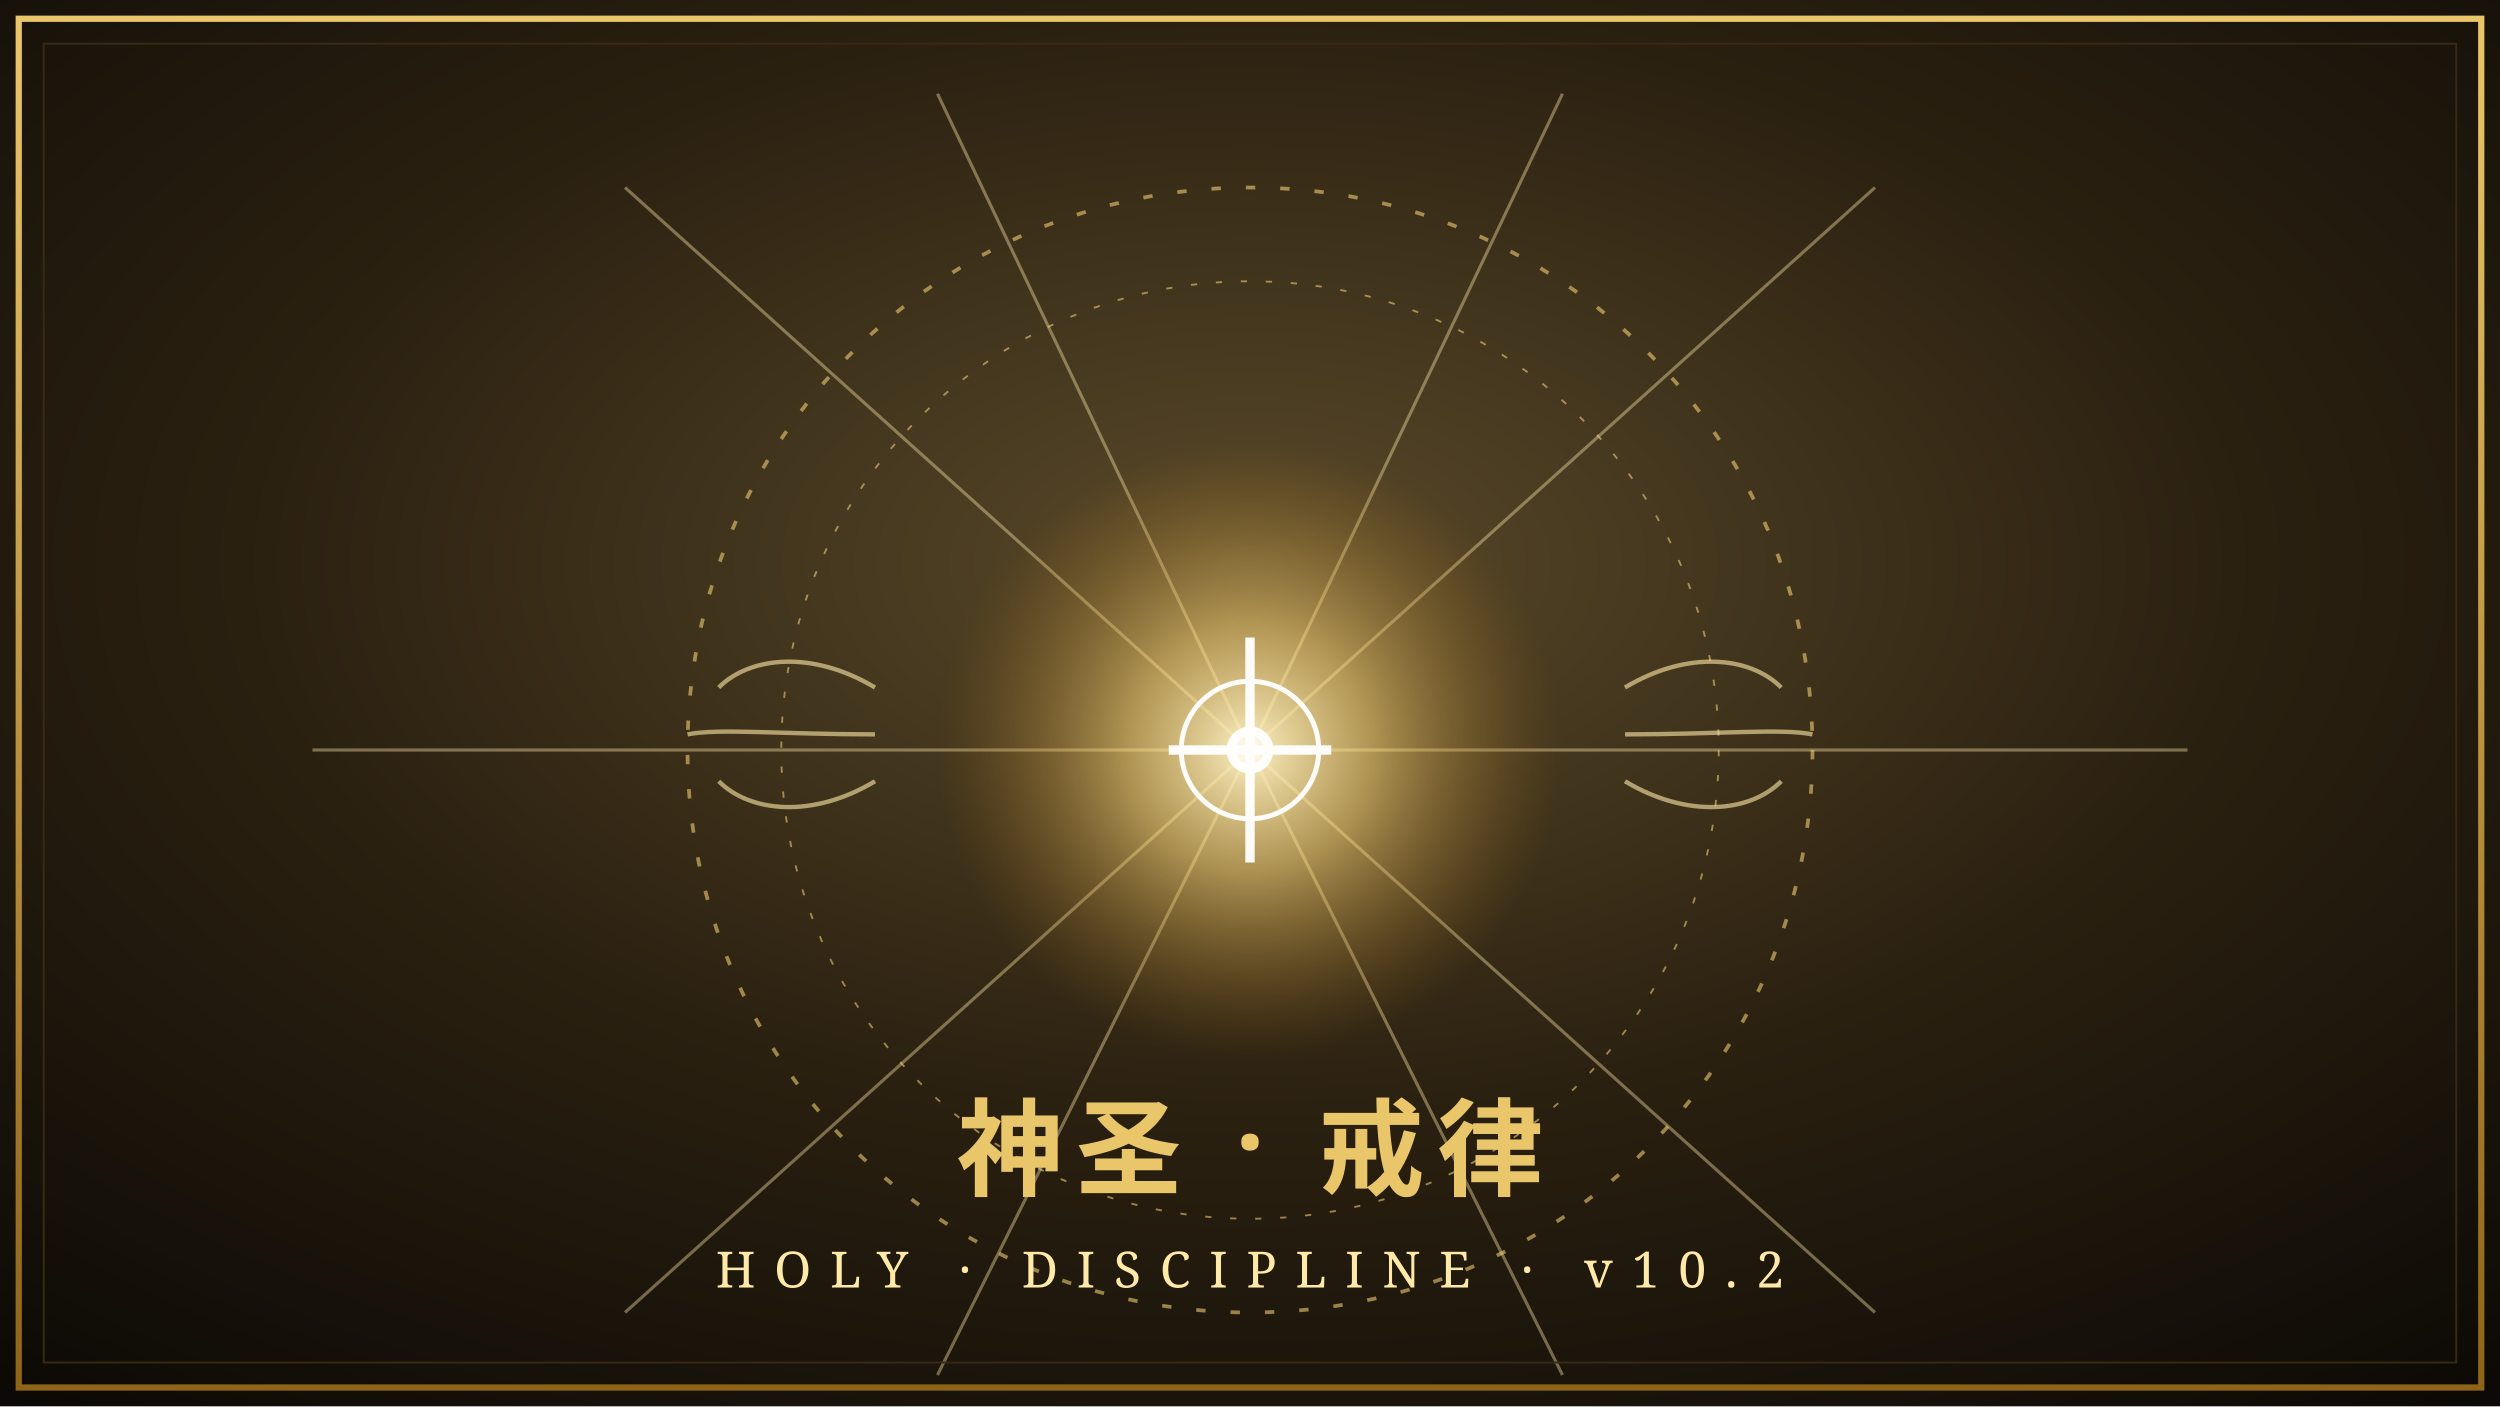
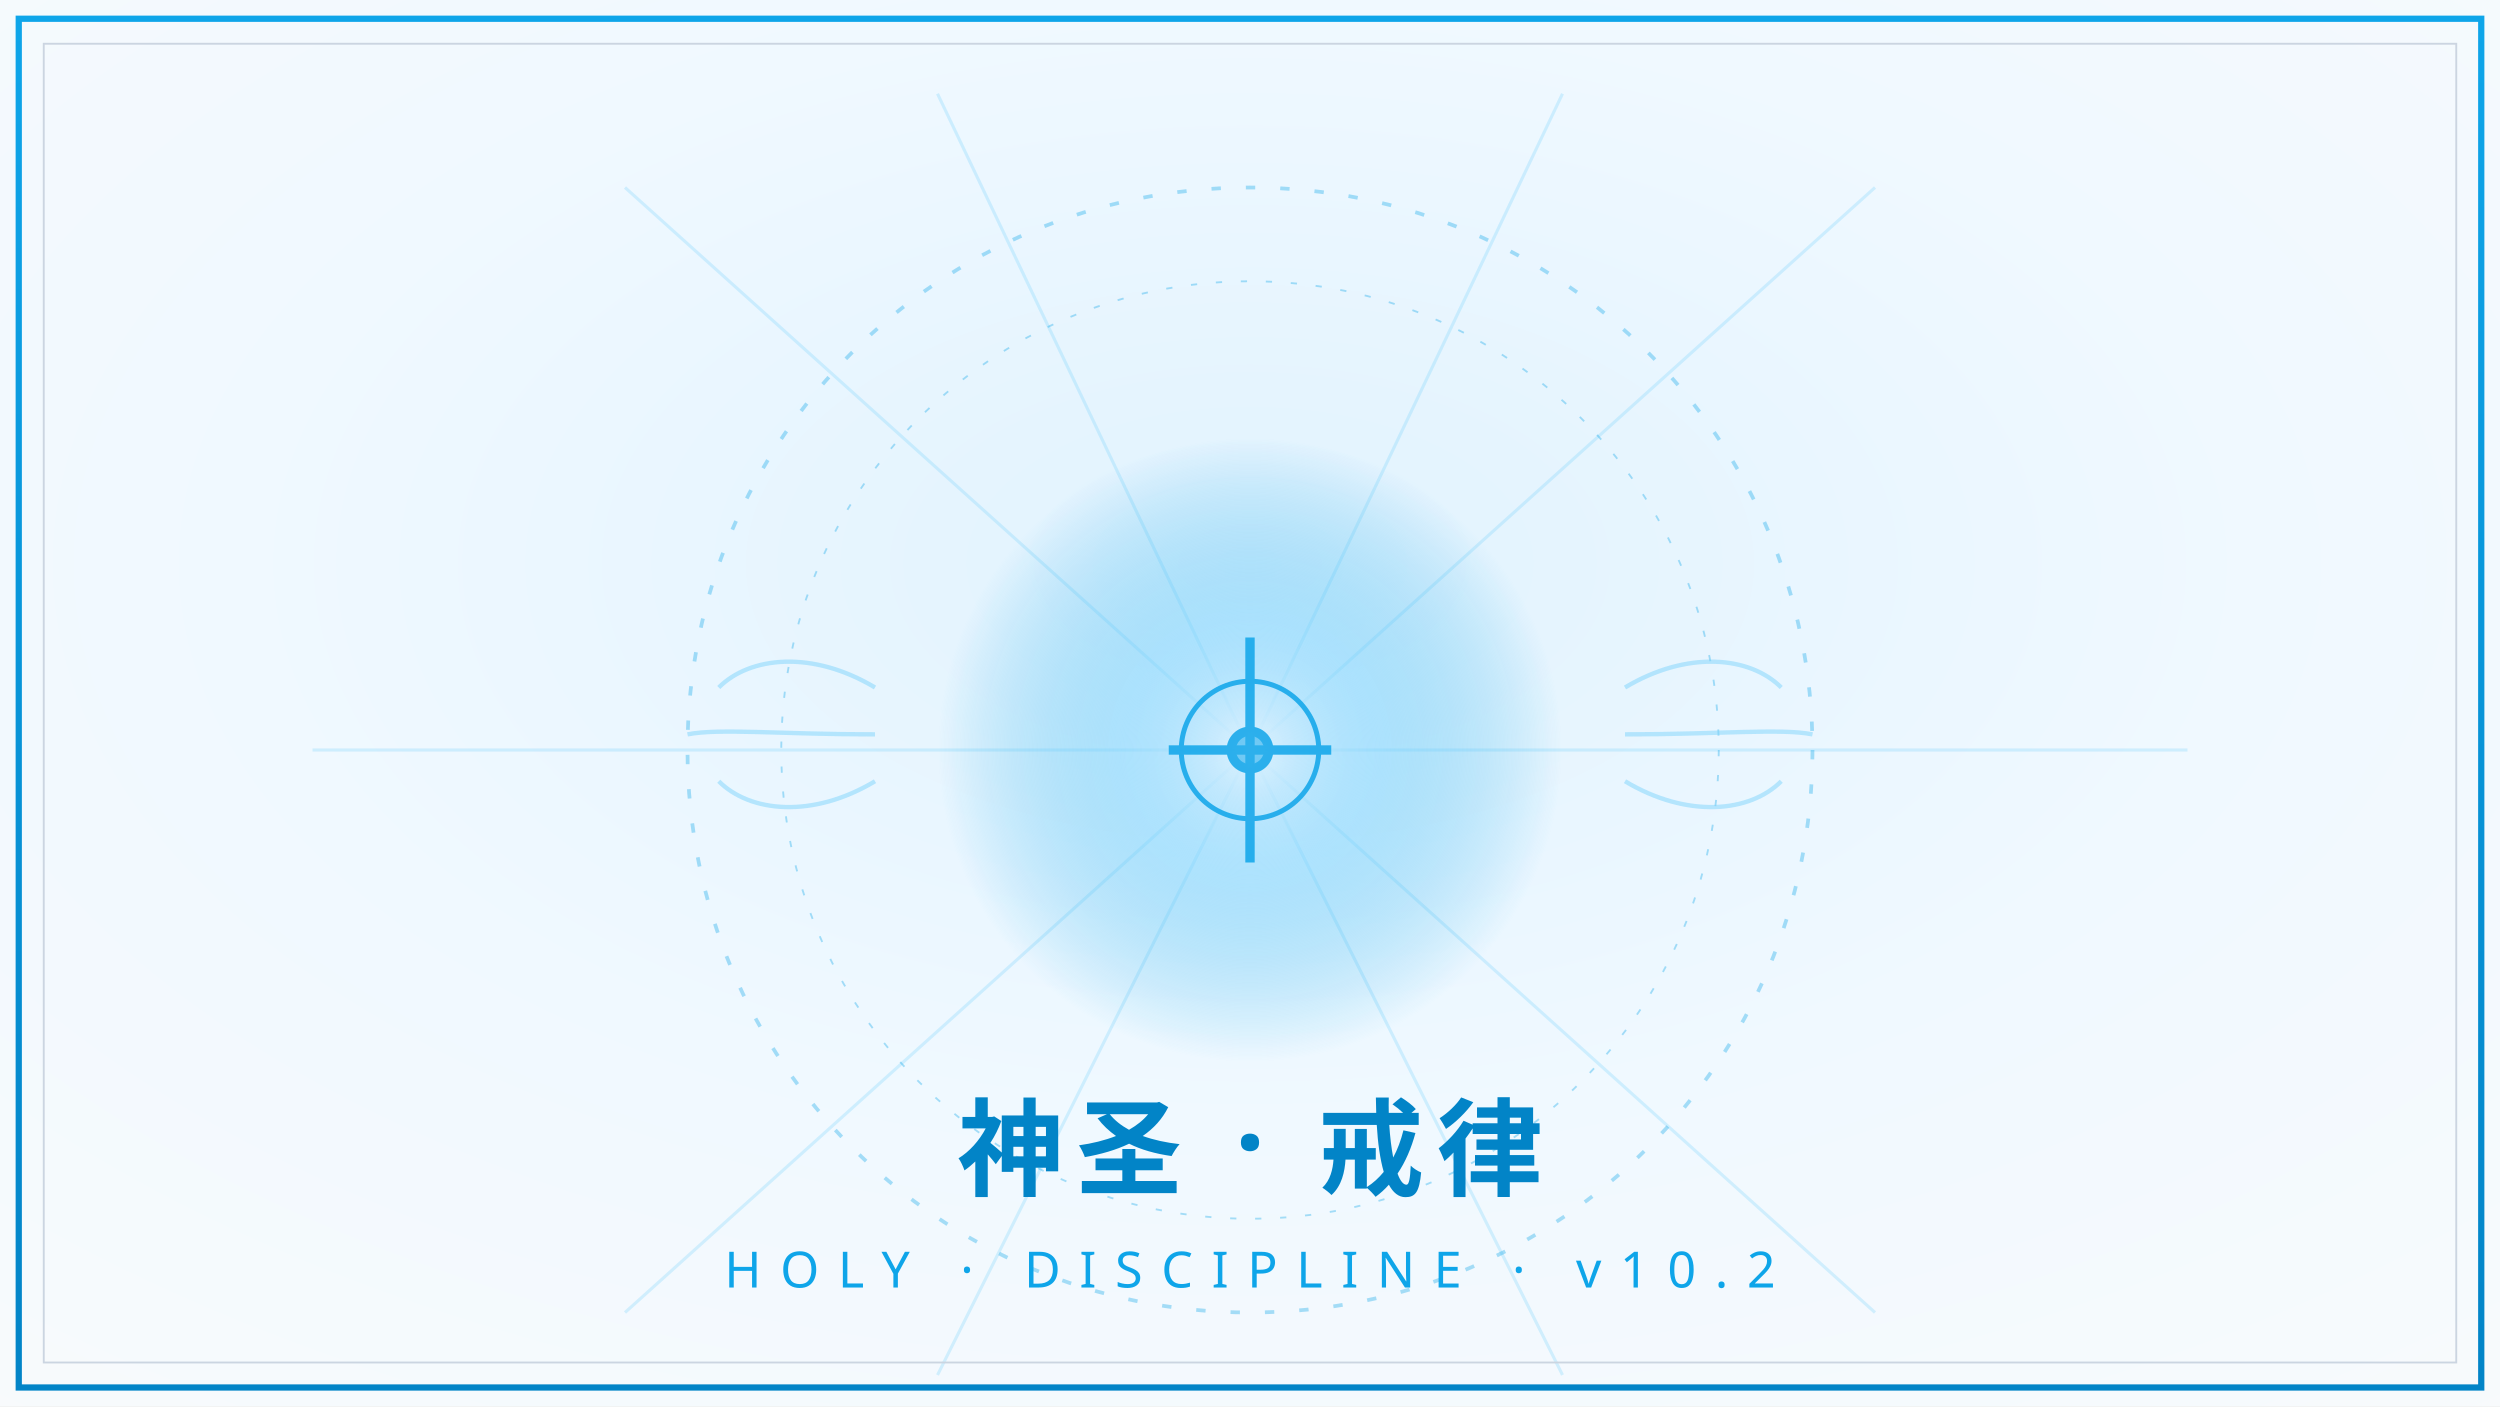
<svg xmlns="http://www.w3.org/2000/svg" viewBox="0 0 800 450" preserveAspectRatio="xMidYMid slice" role="img" aria-label="牧师治疗宏 预览图">
  <defs>
    <radialGradient id="bg-holy" cx="50%" cy="40%" r="80%">
-       <stop offset="0%" stop-color="#5a4a2a" />
-       <stop offset="50%" stop-color="#2a2010" />
-       <stop offset="100%" stop-color="#0a0805" />
+       <stop offset="0%" stop-color="#e0f2fe" />
+       <stop offset="50%" stop-color="#f0f9ff" />
+       <stop offset="100%" stop-color="#f8fafc" />
    </radialGradient>
    <radialGradient id="orb-holy" cx="50%" cy="50%" r="50%">
-       <stop offset="0%" stop-color="#fff4c8" stop-opacity="0.98" />
-       <stop offset="40%" stop-color="#ffd97a" stop-opacity="0.55" />
-       <stop offset="100%" stop-color="#a26a14" stop-opacity="0" />
+       <stop offset="0%" stop-color="#e0f2fe" stop-opacity="0.98" />
+       <stop offset="40%" stop-color="#7dd3fc" stop-opacity="0.55" />
+       <stop offset="100%" stop-color="#0ea5e9" stop-opacity="0" />
    </radialGradient>
    <linearGradient id="frame-holy" x1="0" x2="0" y1="0" y2="1">
-       <stop offset="0%" stop-color="#e9c66a" />
-       <stop offset="100%" stop-color="#8e6418" />
+       <stop offset="0%" stop-color="#0ea5e9" />
+       <stop offset="100%" stop-color="#0284c7" />
    </linearGradient>
  </defs>
  <rect width="800" height="450" fill="url(#bg-holy)" />
-   <g stroke="#ffe9a8" stroke-width="1" opacity="0.4">
+   <g stroke="#7dd3fc" stroke-width="1" opacity="0.3">
    <path d="M400 240 L200 60" />
    <path d="M400 240 L600 60" />
    <path d="M400 240 L100 240" />
    <path d="M400 240 L700 240" />
    <path d="M400 240 L200 420" />
    <path d="M400 240 L600 420" />
    <path d="M400 240 L300 30" />
    <path d="M400 240 L500 30" />
    <path d="M400 240 L300 440" />
    <path d="M400 240 L500 440" />
  </g>
-   <g transform="translate(400 240)" opacity="0.55" fill="none" stroke="#ffd97a">
+   <g transform="translate(400 240)" opacity="0.35" fill="none" stroke="#0ea5e9">
    <circle r="180" stroke-width="1.2" stroke-dasharray="3 8" />
    <circle r="150" stroke-width="0.6" stroke-dasharray="2 6" />
  </g>
  <circle cx="400" cy="240" r="100" fill="url(#orb-holy)" />
-   <g transform="translate(400 240)" stroke="#fff" stroke-width="3" fill="none" opacity="0.95">
+   <g transform="translate(400 240)" stroke="#0ea5e9" stroke-width="3" fill="none" opacity="0.85">
    <path d="M0 -36 L0 36 M-26 0 L26 0" />
    <circle r="22" stroke-width="1.6" />
-     <circle r="6" fill="#fff" fill-opacity="0.6" />
+     <circle r="6" fill="#0ea5e9" fill-opacity="0.6" />
  </g>
-   <g stroke="#ffe9a8" stroke-width="1.4" fill="none" opacity="0.6">
+   <g stroke="#7dd3fc" stroke-width="1.4" fill="none" opacity="0.5">
    <path d="M280 220c-20-12-40-10-50 0M280 250c-20 12-40 10-50 0M280 235c-30 0-50-2-60 0" />
    <path d="M520 220c20-12 40-10 50 0M520 250c20 12 40 10 50 0M520 235c30 0 50-2 60 0" />
  </g>
-   <g font-family="serif" text-anchor="middle">
-     <text x="400" y="380" fill="#e9c66a" font-size="34" font-weight="700" letter-spacing="4">神圣 · 戒律</text>
-     <text x="400" y="412" fill="#ffe9a8" font-size="16" letter-spacing="6">HOLY · DISCIPLINE · v10.2</text>
+   <g font-family="system-ui, sans-serif" text-anchor="middle">
+     <text x="400" y="380" fill="#0284c7" font-size="34" font-weight="700" letter-spacing="4">神圣 · 戒律</text>
+     <text x="400" y="412" fill="#0ea5e9" font-size="16" letter-spacing="6">HOLY · DISCIPLINE · v10.2</text>
  </g>
  <rect x="6" y="6" width="788" height="438" fill="none" stroke="url(#frame-holy)" stroke-width="2" />
-   <rect x="14" y="14" width="772" height="422" fill="none" stroke="#3a2a14" stroke-width="0.6" />
+   <rect x="14" y="14" width="772" height="422" fill="none" stroke="#cbd5e1" stroke-width="0.6" />
</svg>
